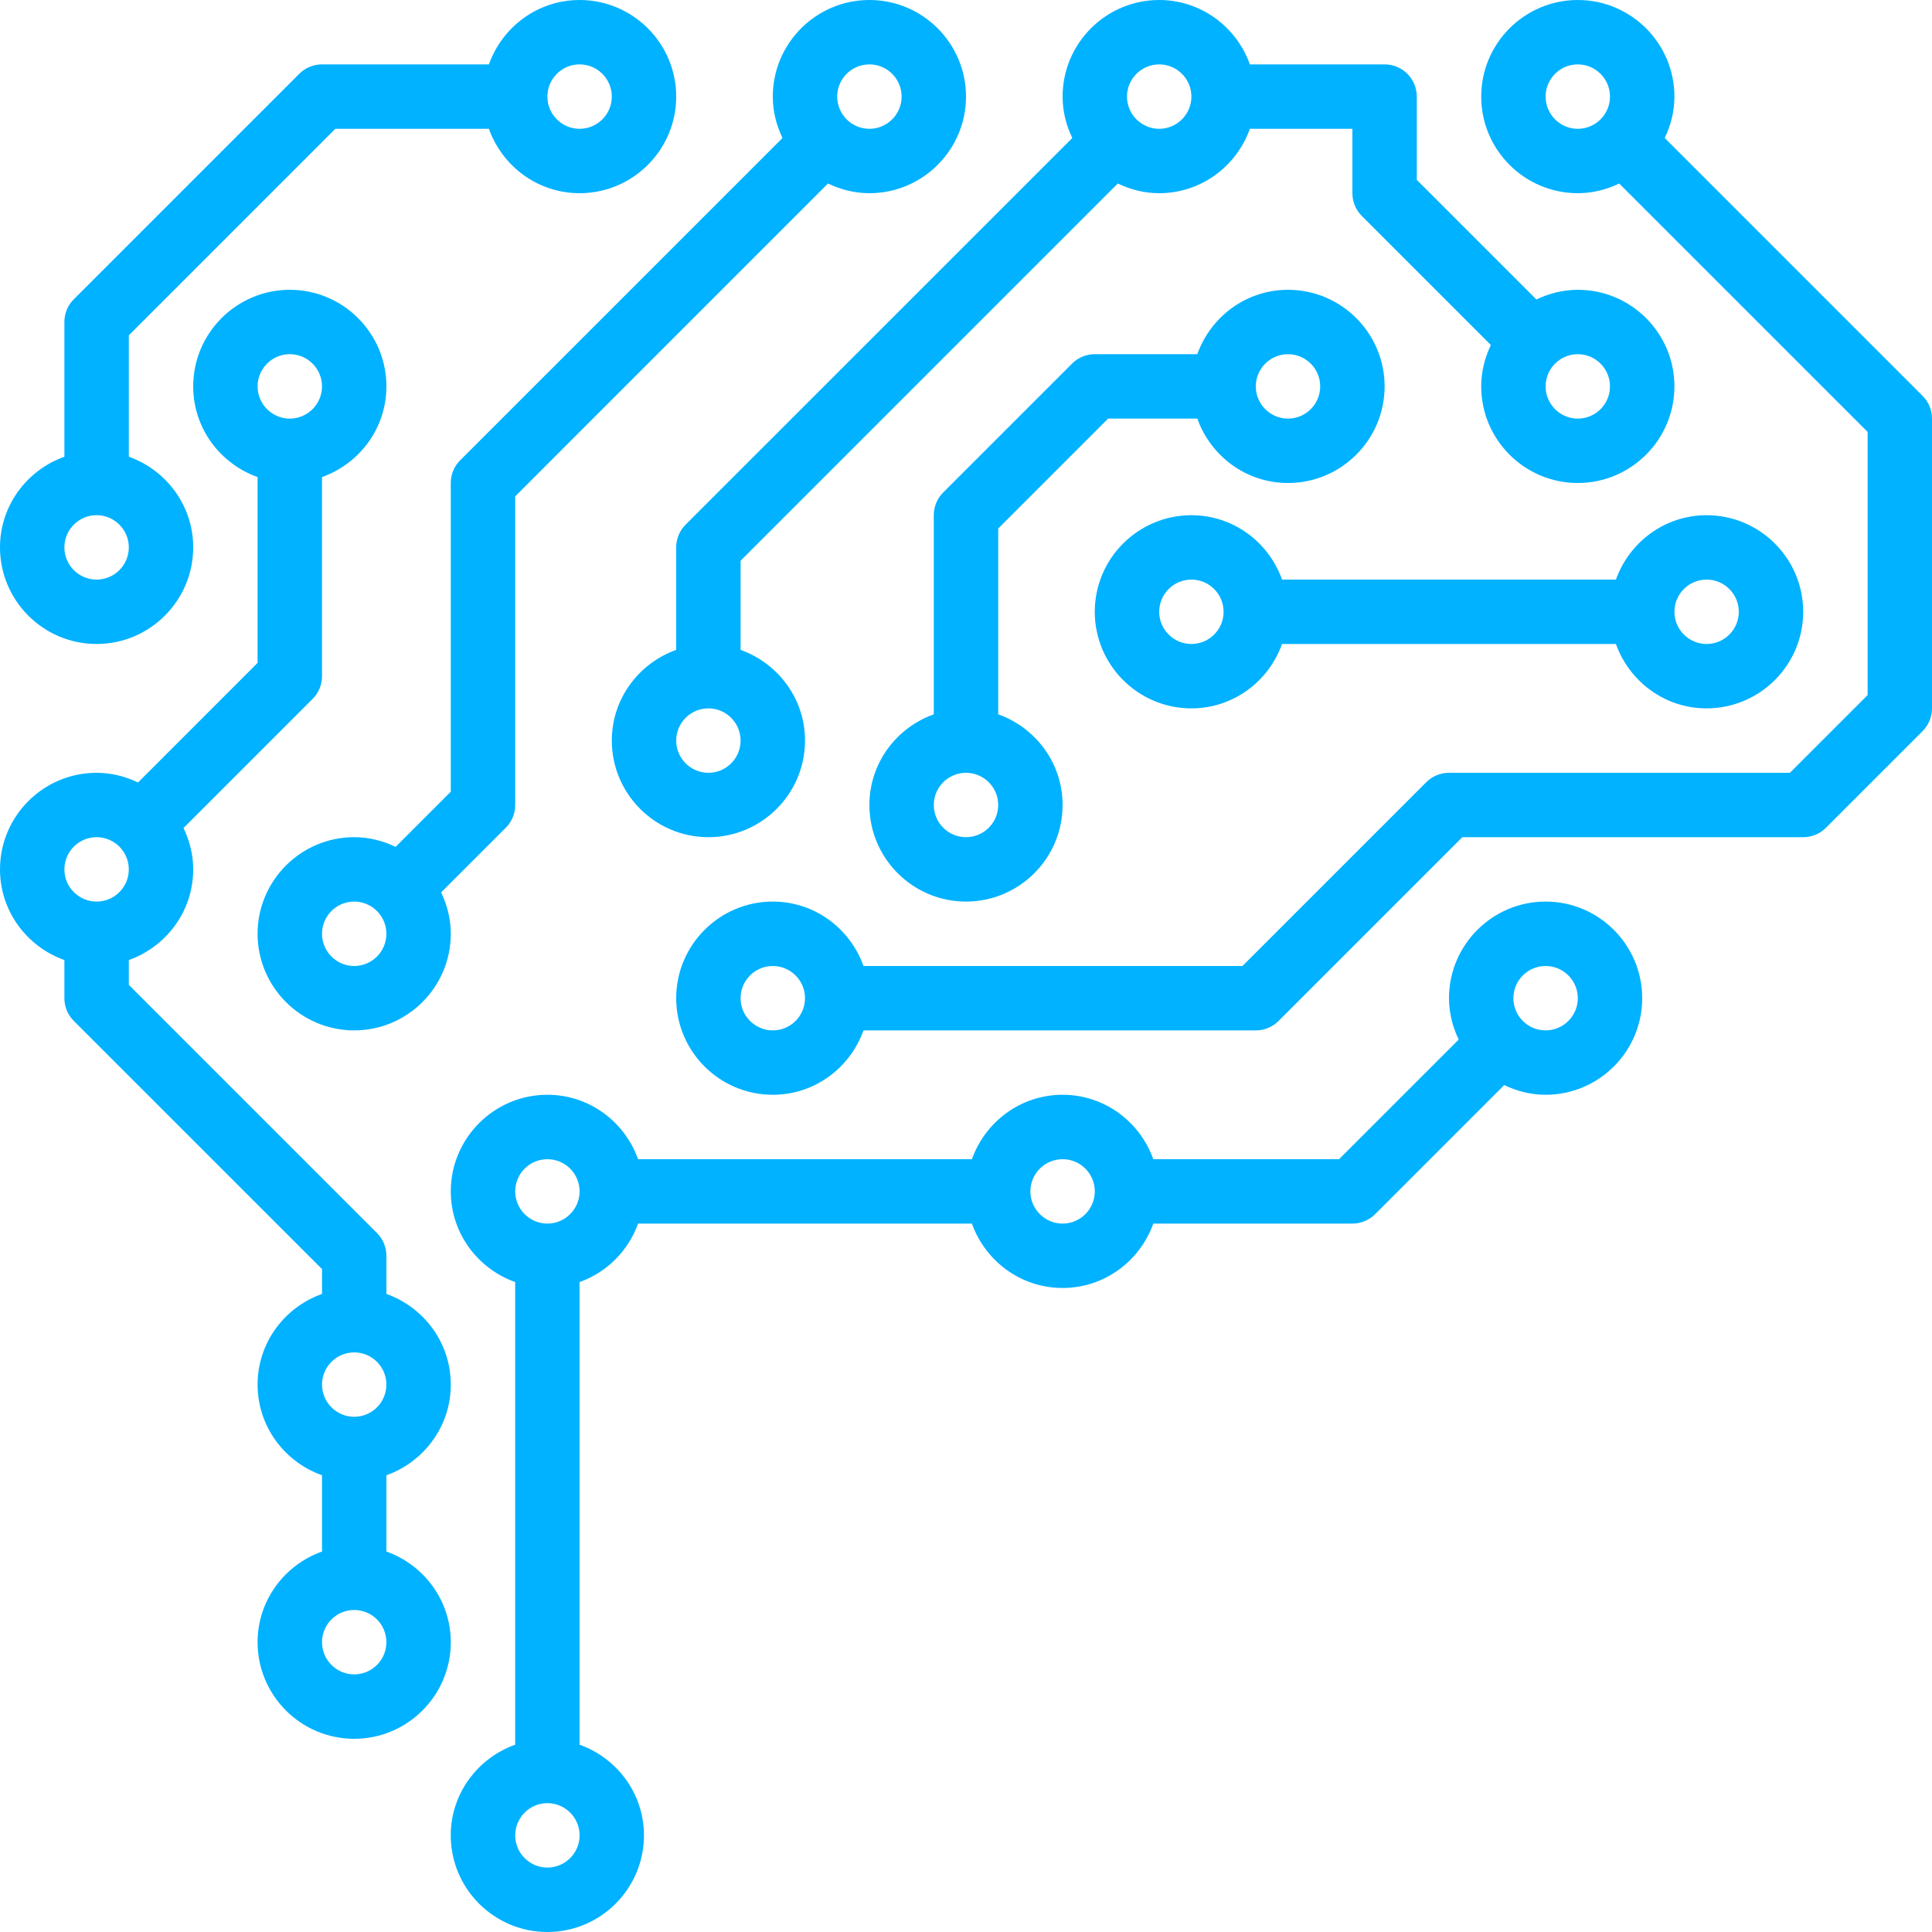
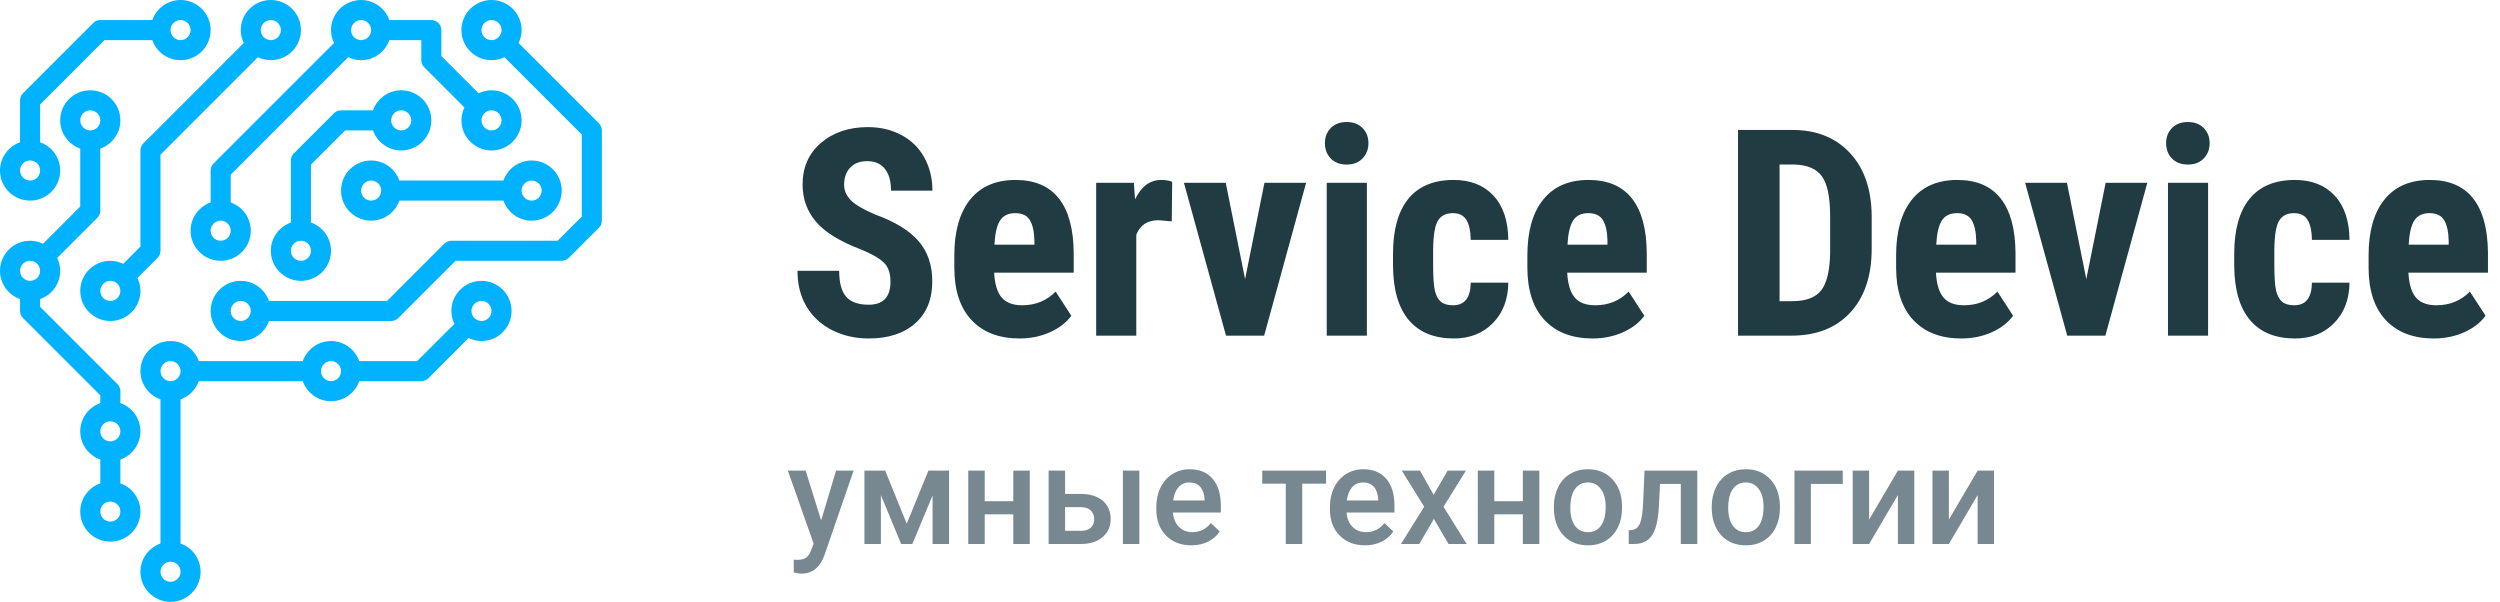
- <svg xmlns="http://www.w3.org/2000/svg" width="52" height="52" viewBox="0 0 52 52" fill="none">
+ <svg xmlns="http://www.w3.org/2000/svg" width="216" height="52" viewBox="0 0 216 52" fill="none">
+   <path d="M76.936 24.337C76.936 23.613 76.748 23.067 76.374 22.701C76.008 22.327 75.336 21.94 74.36 21.541C72.578 20.866 71.296 20.077 70.515 19.173C69.733 18.262 69.343 17.188 69.343 15.951C69.343 14.453 69.872 13.253 70.93 12.35C71.996 11.438 73.347 10.982 74.982 10.982C76.073 10.982 77.045 11.214 77.9 11.678C78.754 12.134 79.409 12.781 79.865 13.619C80.329 14.457 80.561 15.409 80.561 16.476H76.984C76.984 15.646 76.805 15.015 76.447 14.584C76.097 14.144 75.589 13.924 74.921 13.924C74.295 13.924 73.806 14.111 73.457 14.486C73.107 14.852 72.932 15.348 72.932 15.975C72.932 16.463 73.127 16.907 73.518 17.306C73.908 17.696 74.6 18.103 75.593 18.526C77.326 19.153 78.584 19.922 79.365 20.834C80.154 21.745 80.549 22.905 80.549 24.312C80.549 25.859 80.056 27.067 79.072 27.938C78.087 28.809 76.748 29.244 75.056 29.244C73.908 29.244 72.862 29.008 71.918 28.536C70.974 28.064 70.234 27.389 69.697 26.51C69.168 25.631 68.903 24.593 68.903 23.397H72.504C72.504 24.422 72.704 25.167 73.103 25.631C73.501 26.095 74.152 26.327 75.056 26.327C76.309 26.327 76.936 25.663 76.936 24.337ZM88.093 29.244C86.319 29.244 84.935 28.715 83.942 27.657C82.95 26.599 82.453 25.086 82.453 23.116V22.066C82.453 19.983 82.909 18.376 83.82 17.245C84.732 16.113 86.038 15.548 87.739 15.548C89.399 15.548 90.648 16.081 91.486 17.147C92.325 18.205 92.752 19.776 92.768 21.859V23.556H85.895C85.944 24.532 86.16 25.248 86.543 25.704C86.925 26.152 87.515 26.375 88.312 26.375C89.468 26.375 90.433 25.981 91.206 25.191L92.561 27.279C92.137 27.865 91.523 28.341 90.717 28.707C89.912 29.065 89.037 29.244 88.093 29.244ZM85.92 21.139H89.374V20.821C89.358 20.032 89.228 19.434 88.984 19.027C88.74 18.62 88.317 18.416 87.714 18.416C87.112 18.416 86.673 18.632 86.396 19.064C86.127 19.495 85.969 20.186 85.92 21.139ZM101.24 19.125L100.092 19.027C99.148 19.027 98.509 19.442 98.176 20.272V29H94.709V15.792H97.968L98.066 17.22C98.611 16.105 99.364 15.548 100.324 15.548C100.715 15.548 101.032 15.601 101.276 15.707L101.24 19.125ZM107.575 24.117L109.248 15.792H112.849L109.223 29H105.927L102.29 15.792H105.903L107.575 24.117ZM118.098 29H114.631V15.792H118.098V29ZM114.472 12.374C114.472 11.837 114.643 11.398 114.985 11.056C115.327 10.714 115.782 10.543 116.352 10.543C116.922 10.543 117.377 10.714 117.719 11.056C118.061 11.398 118.232 11.837 118.232 12.374C118.232 12.903 118.061 13.342 117.719 13.692C117.386 14.042 116.93 14.217 116.352 14.217C115.774 14.217 115.314 14.042 114.973 13.692C114.639 13.342 114.472 12.903 114.472 12.374ZM125.544 26.375C126.545 26.375 127.054 25.724 127.07 24.422H130.317C130.301 25.863 129.857 27.026 128.986 27.914C128.116 28.801 126.993 29.244 125.617 29.244C123.916 29.244 122.618 28.715 121.723 27.657C120.828 26.599 120.372 25.041 120.356 22.982V21.932C120.356 19.857 120.795 18.274 121.674 17.184C122.561 16.093 123.868 15.548 125.593 15.548C127.049 15.548 128.197 15.999 129.035 16.903C129.873 17.798 130.301 19.072 130.317 20.724H127.07C127.062 19.983 126.94 19.413 126.704 19.015C126.468 18.616 126.077 18.416 125.532 18.416C124.93 18.416 124.498 18.632 124.238 19.064C123.977 19.487 123.839 20.313 123.823 21.541V22.884C123.823 23.959 123.876 24.711 123.981 25.143C124.087 25.566 124.262 25.879 124.506 26.082C124.75 26.278 125.096 26.375 125.544 26.375ZM137.604 29.244C135.83 29.244 134.447 28.715 133.454 27.657C132.461 26.599 131.965 25.086 131.965 23.116V22.066C131.965 19.983 132.421 18.376 133.332 17.245C134.243 16.113 135.55 15.548 137.25 15.548C138.911 15.548 140.16 16.081 140.998 17.147C141.836 18.205 142.264 19.776 142.28 21.859V23.556H135.407C135.456 24.532 135.672 25.248 136.054 25.704C136.437 26.152 137.027 26.375 137.824 26.375C138.98 26.375 139.944 25.981 140.717 25.191L142.072 27.279C141.649 27.865 141.035 28.341 140.229 28.707C139.423 29.065 138.549 29.244 137.604 29.244ZM135.432 21.139H138.886V20.821C138.87 20.032 138.74 19.434 138.496 19.027C138.251 18.62 137.828 18.416 137.226 18.416C136.624 18.416 136.184 18.632 135.908 19.064C135.639 19.495 135.48 20.186 135.432 21.139ZM150.166 29V11.227H154.865C156.94 11.227 158.592 11.886 159.821 13.204C161.058 14.523 161.689 16.329 161.713 18.624V21.505C161.713 23.84 161.095 25.676 159.858 27.01C158.629 28.337 156.932 29 154.768 29H150.166ZM153.754 14.217V26.021H154.829C156.025 26.021 156.867 25.708 157.355 25.081C157.844 24.447 158.1 23.356 158.125 21.81V18.722C158.125 17.061 157.893 15.906 157.429 15.255C156.965 14.596 156.175 14.25 155.061 14.217H153.754ZM169.465 29.244C167.691 29.244 166.307 28.715 165.314 27.657C164.322 26.599 163.825 25.086 163.825 23.116V22.066C163.825 19.983 164.281 18.376 165.192 17.245C166.104 16.113 167.41 15.548 169.111 15.548C170.771 15.548 172.02 16.081 172.858 17.147C173.697 18.205 174.124 19.776 174.14 21.859V23.556H167.268C167.316 24.532 167.532 25.248 167.915 25.704C168.297 26.152 168.887 26.375 169.685 26.375C170.84 26.375 171.805 25.981 172.578 25.191L173.933 27.279C173.509 27.865 172.895 28.341 172.089 28.707C171.284 29.065 170.409 29.244 169.465 29.244ZM167.292 21.139H170.747V20.821C170.73 20.032 170.6 19.434 170.356 19.027C170.112 18.62 169.689 18.416 169.086 18.416C168.484 18.416 168.045 18.632 167.768 19.064C167.5 19.495 167.341 20.186 167.292 21.139ZM180.256 24.117L181.928 15.792H185.529L181.904 29H178.608L174.97 15.792H178.583L180.256 24.117ZM190.778 29H187.312V15.792H190.778V29ZM187.153 12.374C187.153 11.837 187.324 11.398 187.666 11.056C188.007 10.714 188.463 10.543 189.033 10.543C189.602 10.543 190.058 10.714 190.4 11.056C190.742 11.398 190.913 11.837 190.913 12.374C190.913 12.903 190.742 13.342 190.4 13.692C190.066 14.042 189.611 14.217 189.033 14.217C188.455 14.217 187.995 14.042 187.653 13.692C187.32 13.342 187.153 12.903 187.153 12.374ZM198.225 26.375C199.226 26.375 199.734 25.724 199.75 24.422H202.998C202.981 25.863 202.538 27.026 201.667 27.914C200.796 28.801 199.673 29.244 198.298 29.244C196.597 29.244 195.299 28.715 194.404 27.657C193.509 26.599 193.053 25.041 193.037 22.982V21.932C193.037 19.857 193.476 18.274 194.355 17.184C195.242 16.093 196.548 15.548 198.273 15.548C199.73 15.548 200.878 15.999 201.716 16.903C202.554 17.798 202.981 19.072 202.998 20.724H199.75C199.742 19.983 199.62 19.413 199.384 19.015C199.148 18.616 198.758 18.416 198.212 18.416C197.61 18.416 197.179 18.632 196.918 19.064C196.658 19.487 196.52 20.313 196.503 21.541V22.884C196.503 23.959 196.556 24.711 196.662 25.143C196.768 25.566 196.943 25.879 197.187 26.082C197.431 26.278 197.777 26.375 198.225 26.375ZM210.285 29.244C208.511 29.244 207.128 28.715 206.135 27.657C205.142 26.599 204.646 25.086 204.646 23.116V22.066C204.646 19.983 205.101 18.376 206.013 17.245C206.924 16.113 208.23 15.548 209.931 15.548C211.591 15.548 212.84 16.081 213.679 17.147C214.517 18.205 214.944 19.776 214.96 21.859V23.556H208.088C208.137 24.532 208.352 25.248 208.735 25.704C209.117 26.152 209.707 26.375 210.505 26.375C211.66 26.375 212.625 25.981 213.398 25.191L214.753 27.279C214.33 27.865 213.715 28.341 212.91 28.707C212.104 29.065 211.229 29.244 210.285 29.244ZM208.112 21.139H211.567V20.821C211.551 20.032 211.42 19.434 211.176 19.027C210.932 18.62 210.509 18.416 209.907 18.416C209.305 18.416 208.865 18.632 208.588 19.064C208.32 19.495 208.161 20.186 208.112 21.139Z" fill="#203C42" />
+   <path d="M70.947 44.961L72.236 40.66H73.754L71.234 47.961C70.848 49.027 70.191 49.56 69.266 49.56C69.059 49.56 68.83 49.525 68.58 49.455V48.353L68.85 48.371C69.209 48.371 69.478 48.305 69.658 48.172C69.842 48.043 69.986 47.824 70.092 47.516L70.297 46.971L68.07 40.66H69.606L70.947 44.961ZM78.342 45.248L80.217 40.66H81.998V47H80.574V42.805L78.828 47H77.861L76.109 42.781V47H74.686V40.66H76.478L78.342 45.248ZM88.971 47H87.547V44.44H85.08V47H83.656V40.66H85.08V43.303H87.547V40.66H88.971V47ZM92.023 42.676H93.418C93.938 42.676 94.391 42.766 94.777 42.945C95.164 43.125 95.457 43.377 95.656 43.701C95.859 44.025 95.961 44.402 95.961 44.832C95.961 45.484 95.731 46.008 95.269 46.402C94.809 46.797 94.195 46.996 93.43 47H90.6V40.66H92.023V42.676ZM98.439 47H97.016V40.66H98.439V47ZM92.023 43.818V45.863H93.412C93.76 45.863 94.033 45.777 94.232 45.605C94.436 45.43 94.537 45.182 94.537 44.861C94.537 44.541 94.438 44.289 94.238 44.105C94.043 43.918 93.777 43.822 93.441 43.818H92.023ZM102.939 47.117C102.037 47.117 101.305 46.834 100.742 46.268C100.184 45.697 99.904 44.94 99.904 43.994V43.818C99.904 43.185 100.025 42.621 100.268 42.125C100.514 41.625 100.857 41.236 101.299 40.959C101.74 40.682 102.232 40.543 102.775 40.543C103.639 40.543 104.305 40.818 104.773 41.369C105.246 41.92 105.482 42.699 105.482 43.707V44.281H101.34C101.383 44.805 101.557 45.219 101.861 45.523C102.17 45.828 102.557 45.98 103.021 45.98C103.674 45.98 104.205 45.717 104.615 45.19L105.383 45.922C105.129 46.301 104.789 46.596 104.363 46.807C103.941 47.014 103.467 47.117 102.939 47.117ZM102.77 41.685C102.379 41.685 102.062 41.822 101.82 42.096C101.582 42.369 101.43 42.75 101.363 43.238H104.076V43.133C104.045 42.656 103.918 42.297 103.695 42.055C103.473 41.809 103.164 41.685 102.77 41.685ZM114.57 41.791H112.514V47H111.09V41.791H109.057V40.66H114.57V41.791ZM117.939 47.117C117.037 47.117 116.305 46.834 115.742 46.268C115.184 45.697 114.904 44.94 114.904 43.994V43.818C114.904 43.185 115.025 42.621 115.268 42.125C115.514 41.625 115.857 41.236 116.299 40.959C116.74 40.682 117.232 40.543 117.775 40.543C118.639 40.543 119.305 40.818 119.773 41.369C120.246 41.92 120.482 42.699 120.482 43.707V44.281H116.34C116.383 44.805 116.557 45.219 116.861 45.523C117.17 45.828 117.557 45.98 118.021 45.98C118.674 45.98 119.205 45.717 119.615 45.19L120.383 45.922C120.129 46.301 119.789 46.596 119.363 46.807C118.941 47.014 118.467 47.117 117.939 47.117ZM117.77 41.685C117.379 41.685 117.062 41.822 116.82 42.096C116.582 42.369 116.43 42.75 116.363 43.238H119.076V43.133C119.045 42.656 118.918 42.297 118.695 42.055C118.473 41.809 118.164 41.685 117.77 41.685ZM123.869 42.746L125.076 40.66H126.658L124.719 43.783L126.723 47H125.152L123.887 44.832L122.627 47H121.045L123.049 43.783L121.115 40.66H122.686L123.869 42.746ZM132.998 47H131.574V44.44H129.107V47H127.684V40.66H129.107V43.303H131.574V40.66H132.998V47ZM134.252 43.772C134.252 43.15 134.375 42.592 134.621 42.096C134.867 41.596 135.213 41.213 135.658 40.947C136.104 40.678 136.615 40.543 137.193 40.543C138.049 40.543 138.742 40.818 139.273 41.369C139.809 41.92 140.098 42.65 140.141 43.56L140.146 43.895C140.146 44.52 140.025 45.078 139.783 45.57C139.545 46.062 139.201 46.443 138.752 46.713C138.307 46.982 137.791 47.117 137.205 47.117C136.311 47.117 135.594 46.82 135.055 46.227C134.52 45.629 134.252 44.834 134.252 43.842V43.772ZM135.676 43.895C135.676 44.547 135.811 45.059 136.08 45.43C136.35 45.797 136.725 45.98 137.205 45.98C137.686 45.98 138.059 45.793 138.324 45.418C138.594 45.043 138.729 44.494 138.729 43.772C138.729 43.131 138.59 42.623 138.312 42.248C138.039 41.873 137.666 41.685 137.193 41.685C136.729 41.685 136.359 41.871 136.086 42.242C135.812 42.609 135.676 43.16 135.676 43.895ZM146.645 40.66V47H145.221V41.809H143.428L143.311 44.018C143.236 45.08 143.031 45.844 142.695 46.309C142.363 46.77 141.854 47 141.166 47H140.727L140.721 45.816L141.014 45.787C141.326 45.744 141.553 45.555 141.693 45.219C141.838 44.879 141.93 44.262 141.969 43.367L142.086 40.66H146.645ZM147.893 43.772C147.893 43.15 148.016 42.592 148.262 42.096C148.508 41.596 148.854 41.213 149.299 40.947C149.744 40.678 150.256 40.543 150.834 40.543C151.689 40.543 152.383 40.818 152.914 41.369C153.449 41.92 153.738 42.65 153.781 43.56L153.787 43.895C153.787 44.52 153.666 45.078 153.424 45.57C153.186 46.062 152.842 46.443 152.393 46.713C151.947 46.982 151.432 47.117 150.846 47.117C149.951 47.117 149.234 46.82 148.695 46.227C148.16 45.629 147.893 44.834 147.893 43.842V43.772ZM149.316 43.895C149.316 44.547 149.451 45.059 149.721 45.43C149.99 45.797 150.365 45.98 150.846 45.98C151.326 45.98 151.699 45.793 151.965 45.418C152.234 45.043 152.369 44.494 152.369 43.772C152.369 43.131 152.23 42.623 151.953 42.248C151.68 41.873 151.307 41.685 150.834 41.685C150.369 41.685 150 41.871 149.727 42.242C149.453 42.609 149.316 43.16 149.316 43.895ZM159.213 41.809H156.459V47H155.041V40.66H159.213V41.809ZM163.977 40.66H165.395V47H163.977V42.77L161.492 47H160.074V40.66H161.492V44.891L163.977 40.66ZM170.867 40.66H172.285V47H170.867V42.77L168.383 47H166.965V40.66H168.383V44.891L170.867 40.66Z" fill="#788891" />
  <path d="M32.067 13.867C33.195 13.867 34.148 14.594 34.507 15.6H43.493C43.852 14.594 44.805 13.867 45.933 13.867C47.367 13.867 48.533 15.033 48.533 16.466C48.533 17.9 47.367 19.066 45.933 19.066C44.805 19.066 43.852 18.339 43.493 17.333H34.506C34.148 18.339 33.194 19.066 32.066 19.066C30.632 19.066 29.466 17.9 29.466 16.466C29.466 15.033 30.633 13.867 32.067 13.867ZM45.933 17.333C46.411 17.333 46.8 16.945 46.8 16.466C46.8 15.988 46.411 15.6 45.933 15.6C45.456 15.6 45.067 15.988 45.067 16.466C45.067 16.945 45.456 17.333 45.933 17.333ZM32.067 17.333C32.544 17.333 32.933 16.945 32.933 16.466C32.933 15.988 32.544 15.6 32.067 15.6C31.589 15.6 31.2 15.988 31.2 16.466C31.2 16.945 31.589 17.333 32.067 17.333Z" fill="#00B2FF" />
  <path d="M25.133 19.226V13.867C25.133 13.636 25.224 13.416 25.387 13.254L28.854 9.787C29.016 9.624 29.237 9.533 29.467 9.533H32.226C32.585 8.527 33.538 7.8 34.667 7.8C36.1 7.8 37.267 8.966 37.267 10.4C37.267 11.833 36.1 13 34.667 13C33.538 13 32.585 12.273 32.226 11.267H29.825L26.867 14.225V19.226C27.873 19.585 28.6 20.538 28.6 21.666C28.6 23.1 27.433 24.266 26 24.266C24.567 24.266 23.4 23.1 23.4 21.666C23.4 20.538 24.127 19.585 25.133 19.226ZM34.667 11.267C35.144 11.267 35.533 10.878 35.533 10.4C35.533 9.921 35.144 9.533 34.667 9.533C34.189 9.533 33.8 9.921 33.8 10.4C33.8 10.878 34.189 11.267 34.667 11.267ZM26 22.533C26.477 22.533 26.867 22.145 26.867 21.666C26.867 21.188 26.477 20.8 26 20.8C25.522 20.8 25.133 21.188 25.133 21.666C25.133 22.145 25.522 22.533 26 22.533Z" fill="#00B2FF" />
  <path d="M9.533 22.533C9.934 22.533 10.308 22.631 10.647 22.794L12.133 21.308V13C12.133 12.769 12.224 12.549 12.387 12.387L21.061 3.714C20.898 3.375 20.8 3 20.8 2.6C20.8 1.167 21.966 0 23.4 0C24.834 0 26 1.167 26 2.6C26 4.033 24.834 5.2 23.4 5.2C23 5.2 22.625 5.102 22.286 4.939L13.867 13.359V21.666C13.867 21.897 13.776 22.117 13.613 22.279L11.873 24.019C12.035 24.358 12.133 24.733 12.133 25.133C12.133 26.566 10.967 27.733 9.533 27.733C8.1 27.733 6.933 26.566 6.933 25.133C6.933 23.7 8.1 22.533 9.533 22.533ZM23.4 3.467C23.878 3.467 24.267 3.078 24.267 2.6C24.267 2.122 23.878 1.733 23.4 1.733C22.922 1.733 22.533 2.122 22.533 2.6C22.533 3.078 22.922 3.467 23.4 3.467ZM9.533 26C10.011 26 10.4 25.611 10.4 25.133C10.4 24.654 10.011 24.266 9.533 24.266C9.056 24.266 8.667 24.654 8.667 25.133C8.667 25.611 9.056 26 9.533 26Z" fill="#00B2FF" />
  <path d="M1.733 12.293V8.667C1.733 8.436 1.824 8.216 1.987 8.054L8.054 1.987C8.216 1.824 8.437 1.733 8.667 1.733H13.159C13.518 0.727 14.472 0 15.6 0C17.033 0 18.2 1.167 18.2 2.6C18.2 4.033 17.033 5.2 15.6 5.2C14.472 5.2 13.518 4.473 13.159 3.467H9.025L3.467 9.025V12.293C4.473 12.651 5.2 13.605 5.2 14.733C5.2 16.166 4.033 17.333 2.6 17.333C1.166 17.333 -4.95911e-05 16.166 -4.95911e-05 14.733C-4.95911e-05 13.605 0.727 12.651 1.733 12.293ZM15.6 3.467C16.078 3.467 16.467 3.078 16.467 2.6C16.467 2.122 16.078 1.733 15.6 1.733C15.122 1.733 14.733 2.122 14.733 2.6C14.733 3.078 15.122 3.467 15.6 3.467ZM2.6 15.6C3.077 15.6 3.467 15.211 3.467 14.733C3.467 14.255 3.077 13.866 2.6 13.866C2.122 13.866 1.733 14.255 1.733 14.733C1.733 15.211 2.122 15.6 2.6 15.6Z" fill="#00B2FF" />
  <path d="M13.866 46.959V34.507C12.86 34.148 12.133 33.194 12.133 32.066C12.133 30.633 13.3 29.466 14.733 29.466C15.862 29.466 16.815 30.193 17.174 31.2H26.159C26.518 30.193 27.472 29.466 28.6 29.466C29.728 29.466 30.682 30.193 31.041 31.2H36.041L39.261 27.98C39.098 27.641 39 27.267 39 26.866C39 25.433 40.166 24.266 41.6 24.266C43.033 24.266 44.2 25.433 44.2 26.866C44.2 28.3 43.033 29.466 41.6 29.466C41.2 29.466 40.825 29.368 40.486 29.205L37.013 32.679C36.851 32.842 36.63 32.933 36.4 32.933H31.041C30.682 33.939 29.728 34.666 28.6 34.666C27.472 34.666 26.518 33.939 26.159 32.933H17.173C16.911 33.667 16.333 34.245 15.599 34.507V46.959C16.605 47.318 17.332 48.272 17.332 49.4C17.332 50.834 16.166 52 14.732 52C13.299 52 12.132 50.834 12.132 49.4C12.132 48.272 12.86 47.318 13.866 46.959ZM41.6 27.733C42.078 27.733 42.467 27.345 42.467 26.866C42.467 26.388 42.078 26 41.6 26C41.122 26 40.733 26.388 40.733 26.866C40.733 27.345 41.122 27.733 41.6 27.733ZM28.6 32.933C29.078 32.933 29.467 32.544 29.467 32.066C29.467 31.588 29.078 31.2 28.6 31.2C28.122 31.2 27.733 31.588 27.733 32.066C27.733 32.544 28.122 32.933 28.6 32.933ZM14.733 50.266C15.211 50.266 15.6 49.877 15.6 49.399C15.6 48.921 15.211 48.532 14.733 48.532C14.256 48.532 13.867 48.921 13.867 49.399C13.867 49.877 14.256 50.266 14.733 50.266ZM14.733 32.933C15.211 32.933 15.6 32.544 15.6 32.066C15.6 31.588 15.211 31.2 14.733 31.2C14.256 31.2 13.867 31.588 13.867 32.066C13.867 32.544 14.256 32.933 14.733 32.933Z" fill="#00B2FF" />
  <path d="M18.2 17.492V14.733C18.2 14.503 18.291 14.282 18.454 14.12L28.861 3.714C28.698 3.375 28.6 3 28.6 2.6C28.6 1.167 29.767 0 31.2 0C32.328 0 33.282 0.727 33.641 1.733H37.267C37.745 1.733 38.133 2.121 38.133 2.6V4.841L41.353 8.061C41.692 7.898 42.066 7.8 42.467 7.8C43.9 7.8 45.067 8.966 45.067 10.4C45.067 11.833 43.9 13 42.467 13C41.033 13 39.867 11.833 39.867 10.4C39.867 9.999 39.965 9.625 40.127 9.286L36.654 5.813C36.491 5.651 36.4 5.43 36.4 5.2V3.467H33.641C33.282 4.473 32.328 5.2 31.2 5.2C30.8 5.2 30.425 5.102 30.086 4.939L19.933 15.092V17.492C20.939 17.851 21.667 18.805 21.667 19.933C21.667 21.366 20.5 22.533 19.067 22.533C17.633 22.533 16.467 21.366 16.467 19.933C16.467 18.805 17.194 17.851 18.2 17.492ZM42.467 11.267C42.944 11.267 43.333 10.878 43.333 10.4C43.333 9.921 42.944 9.533 42.467 9.533C41.989 9.533 41.6 9.921 41.6 10.4C41.6 10.878 41.989 11.267 42.467 11.267ZM31.2 3.467C31.677 3.467 32.067 3.078 32.067 2.6C32.067 2.122 31.677 1.733 31.2 1.733C30.723 1.733 30.333 2.122 30.333 2.6C30.333 3.078 30.723 3.467 31.2 3.467ZM19.067 20.8C19.544 20.8 19.933 20.411 19.933 19.933C19.933 19.455 19.544 19.066 19.067 19.066C18.589 19.066 18.2 19.455 18.2 19.933C18.2 20.411 18.589 20.8 19.067 20.8Z" fill="#00B2FF" />
  <path d="M20.8 24.266C21.928 24.266 22.882 24.993 23.241 26H33.441L38.387 21.054C38.549 20.891 38.77 20.8 39 20.8H48.175L50.267 18.708V11.625L43.58 4.939C43.242 5.102 42.867 5.2 42.467 5.2C41.033 5.2 39.867 4.033 39.867 2.6C39.867 1.167 41.033 0 42.467 0C43.9 0 45.067 1.167 45.067 2.6C45.067 3 44.969 3.375 44.806 3.714L51.746 10.654C51.909 10.816 52 11.036 52 11.267V19.066C52 19.297 51.909 19.517 51.746 19.679L49.146 22.279C48.984 22.442 48.763 22.533 48.533 22.533H39.359L34.413 27.479C34.251 27.642 34.03 27.733 33.8 27.733H23.241C22.882 28.739 21.928 29.466 20.8 29.466C19.366 29.466 18.2 28.3 18.2 26.866C18.2 25.433 19.366 24.266 20.8 24.266ZM42.467 1.733C41.989 1.733 41.6 2.122 41.6 2.6C41.6 3.078 41.989 3.467 42.467 3.467C42.944 3.467 43.333 3.078 43.333 2.6C43.333 2.122 42.944 1.733 42.467 1.733ZM20.8 27.733C21.277 27.733 21.667 27.345 21.667 26.866C21.667 26.388 21.277 26 20.8 26C20.323 26 19.933 26.388 19.933 26.866C19.933 27.345 20.323 27.733 20.8 27.733Z" fill="#00B2FF" />
  <path d="M2.6 20.8C3 20.8 3.375 20.898 3.714 21.061L6.933 17.841V12.84C5.927 12.482 5.2 11.528 5.2 10.4C5.2 8.966 6.367 7.8 7.8 7.8C9.233 7.8 10.4 8.966 10.4 10.4C10.4 11.528 9.673 12.482 8.667 12.84V18.2C8.667 18.43 8.576 18.65 8.413 18.812L4.939 22.286C5.102 22.625 5.2 22.999 5.2 23.4C5.2 24.528 4.473 25.481 3.467 25.84V26.508L10.146 33.187C10.309 33.349 10.4 33.569 10.4 33.8V34.826C11.406 35.184 12.133 36.138 12.133 37.266C12.133 38.395 11.406 39.348 10.4 39.707V41.76C11.406 42.118 12.133 43.072 12.133 44.2C12.133 45.634 10.967 46.8 9.533 46.8C8.1 46.8 6.933 45.634 6.933 44.2C6.933 43.072 7.66 42.118 8.667 41.76V39.707C7.66 39.348 6.933 38.395 6.933 37.266C6.933 36.138 7.66 35.184 8.667 34.826V34.158L1.987 27.479C1.824 27.317 1.733 27.097 1.733 26.866V25.84C0.727 25.481 -3.24249e-05 24.528 -3.24249e-05 23.4C-3.24249e-05 21.966 1.167 20.8 2.6 20.8ZM7.8 11.267C8.277 11.267 8.667 10.878 8.667 10.4C8.667 9.921 8.277 9.533 7.8 9.533C7.322 9.533 6.933 9.921 6.933 10.4C6.933 10.878 7.322 11.267 7.8 11.267ZM9.533 45.066C10.011 45.066 10.4 44.678 10.4 44.199C10.4 43.721 10.011 43.333 9.533 43.333C9.056 43.333 8.667 43.721 8.667 44.199C8.667 44.678 9.056 45.066 9.533 45.066ZM9.533 38.133C10.011 38.133 10.4 37.745 10.4 37.266C10.4 36.788 10.011 36.4 9.533 36.4C9.056 36.4 8.667 36.788 8.667 37.266C8.667 37.745 9.056 38.133 9.533 38.133ZM2.6 24.266C3.078 24.266 3.467 23.878 3.467 23.4C3.467 22.921 3.078 22.533 2.6 22.533C2.122 22.533 1.733 22.921 1.733 23.4C1.733 23.878 2.122 24.266 2.6 24.266Z" fill="#00B2FF" />
</svg>
